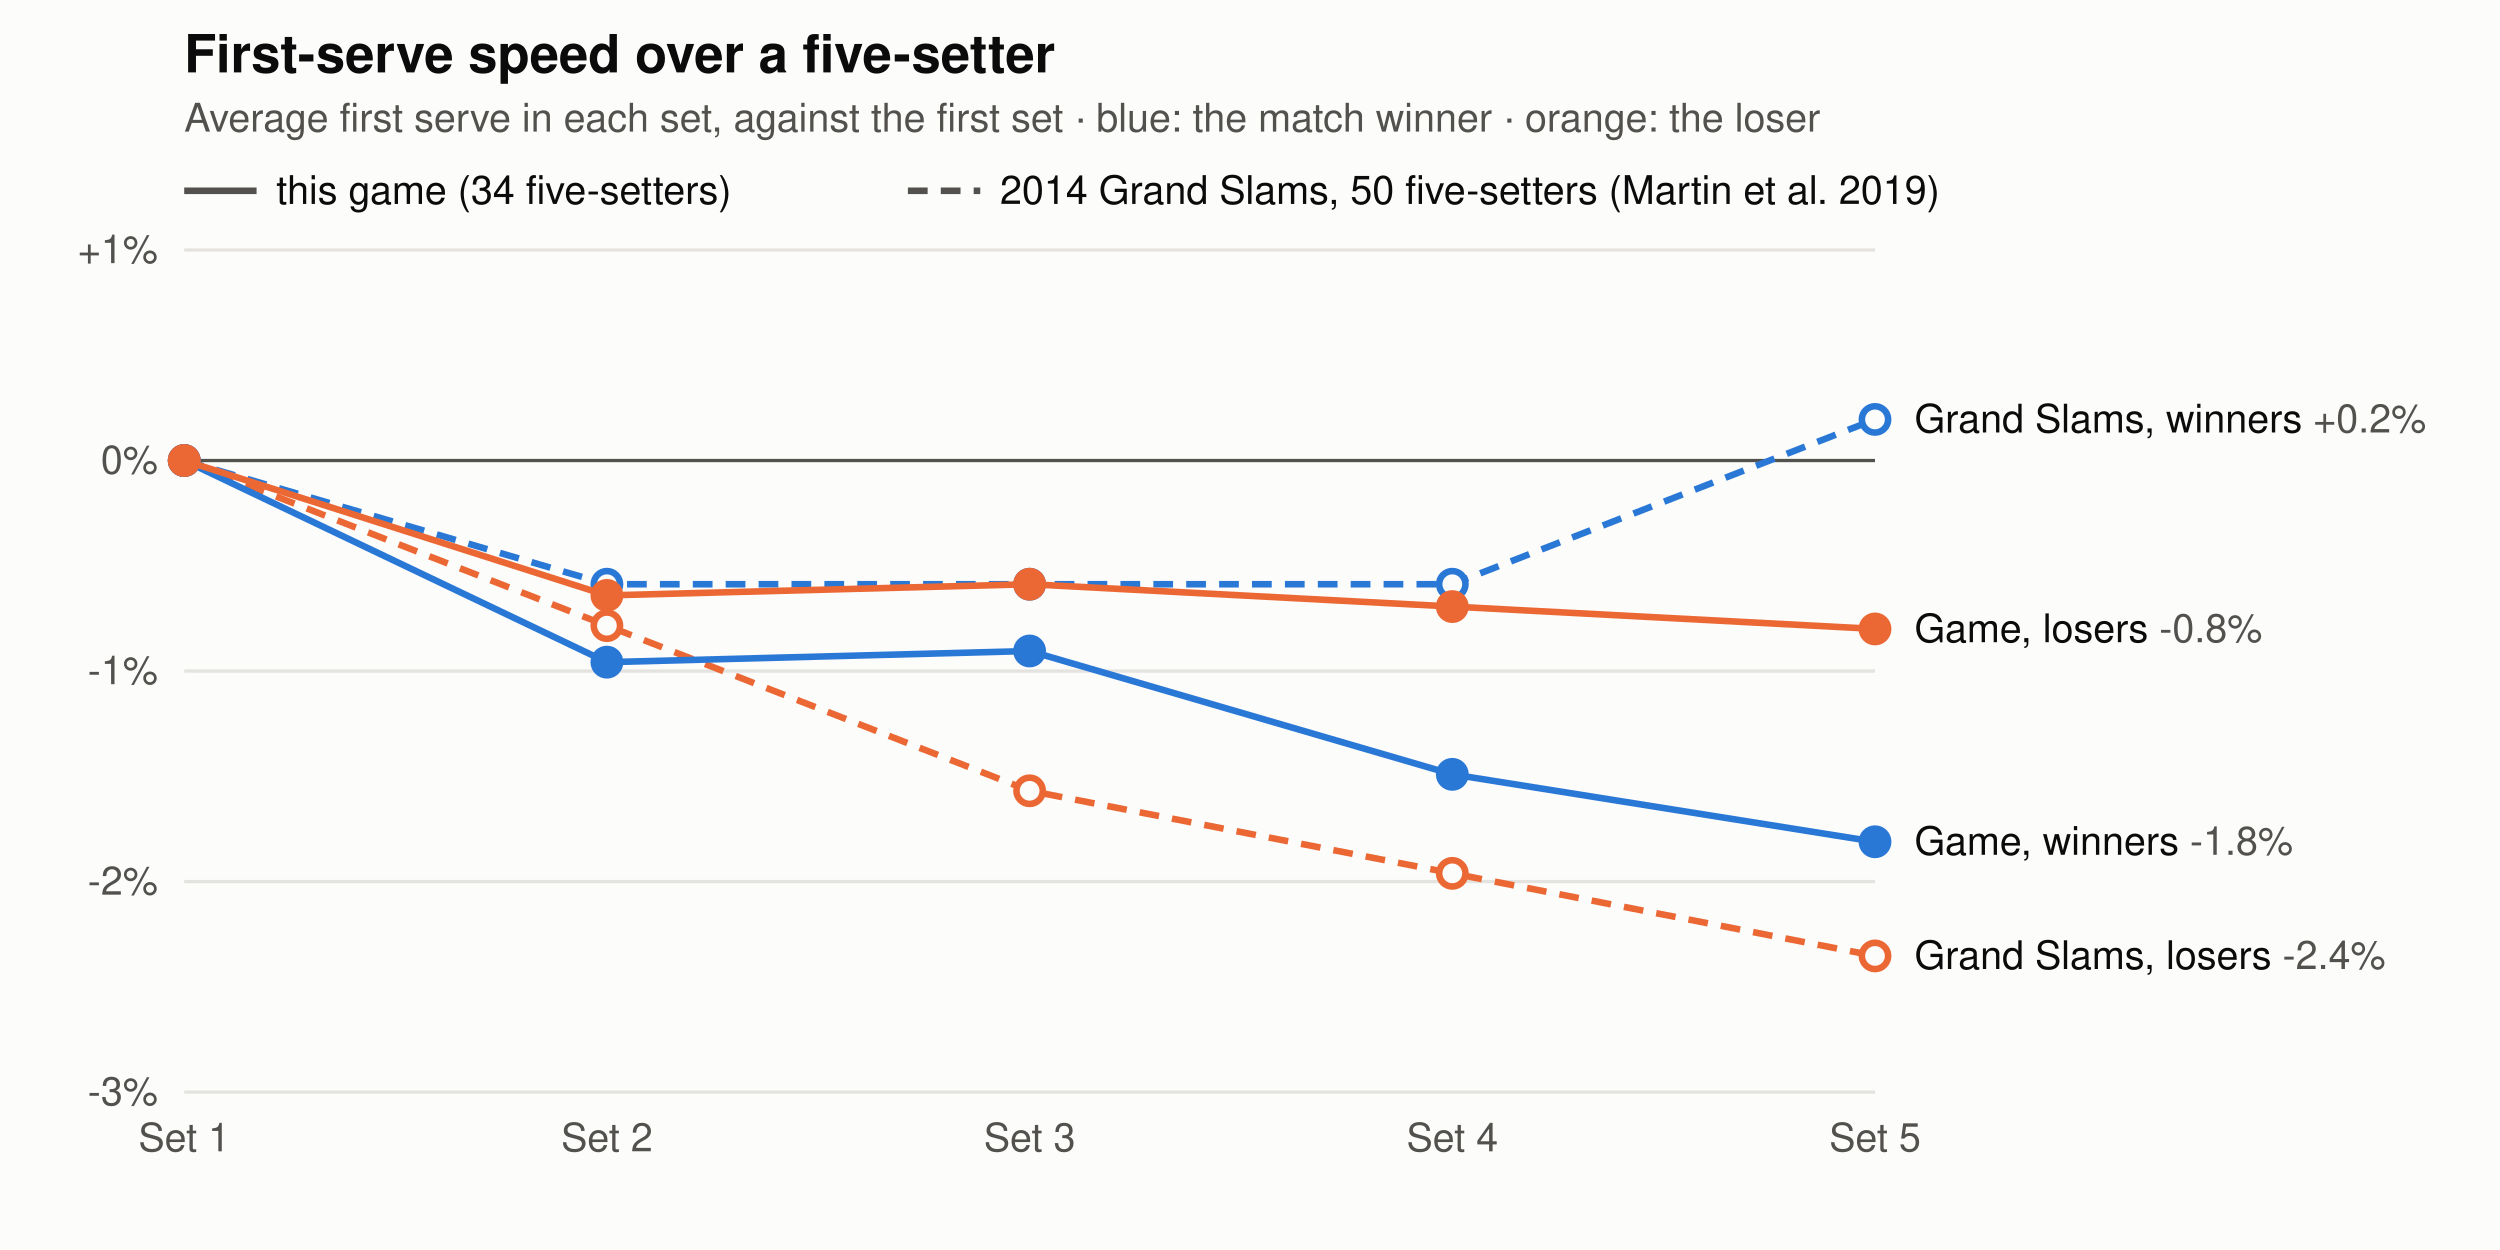
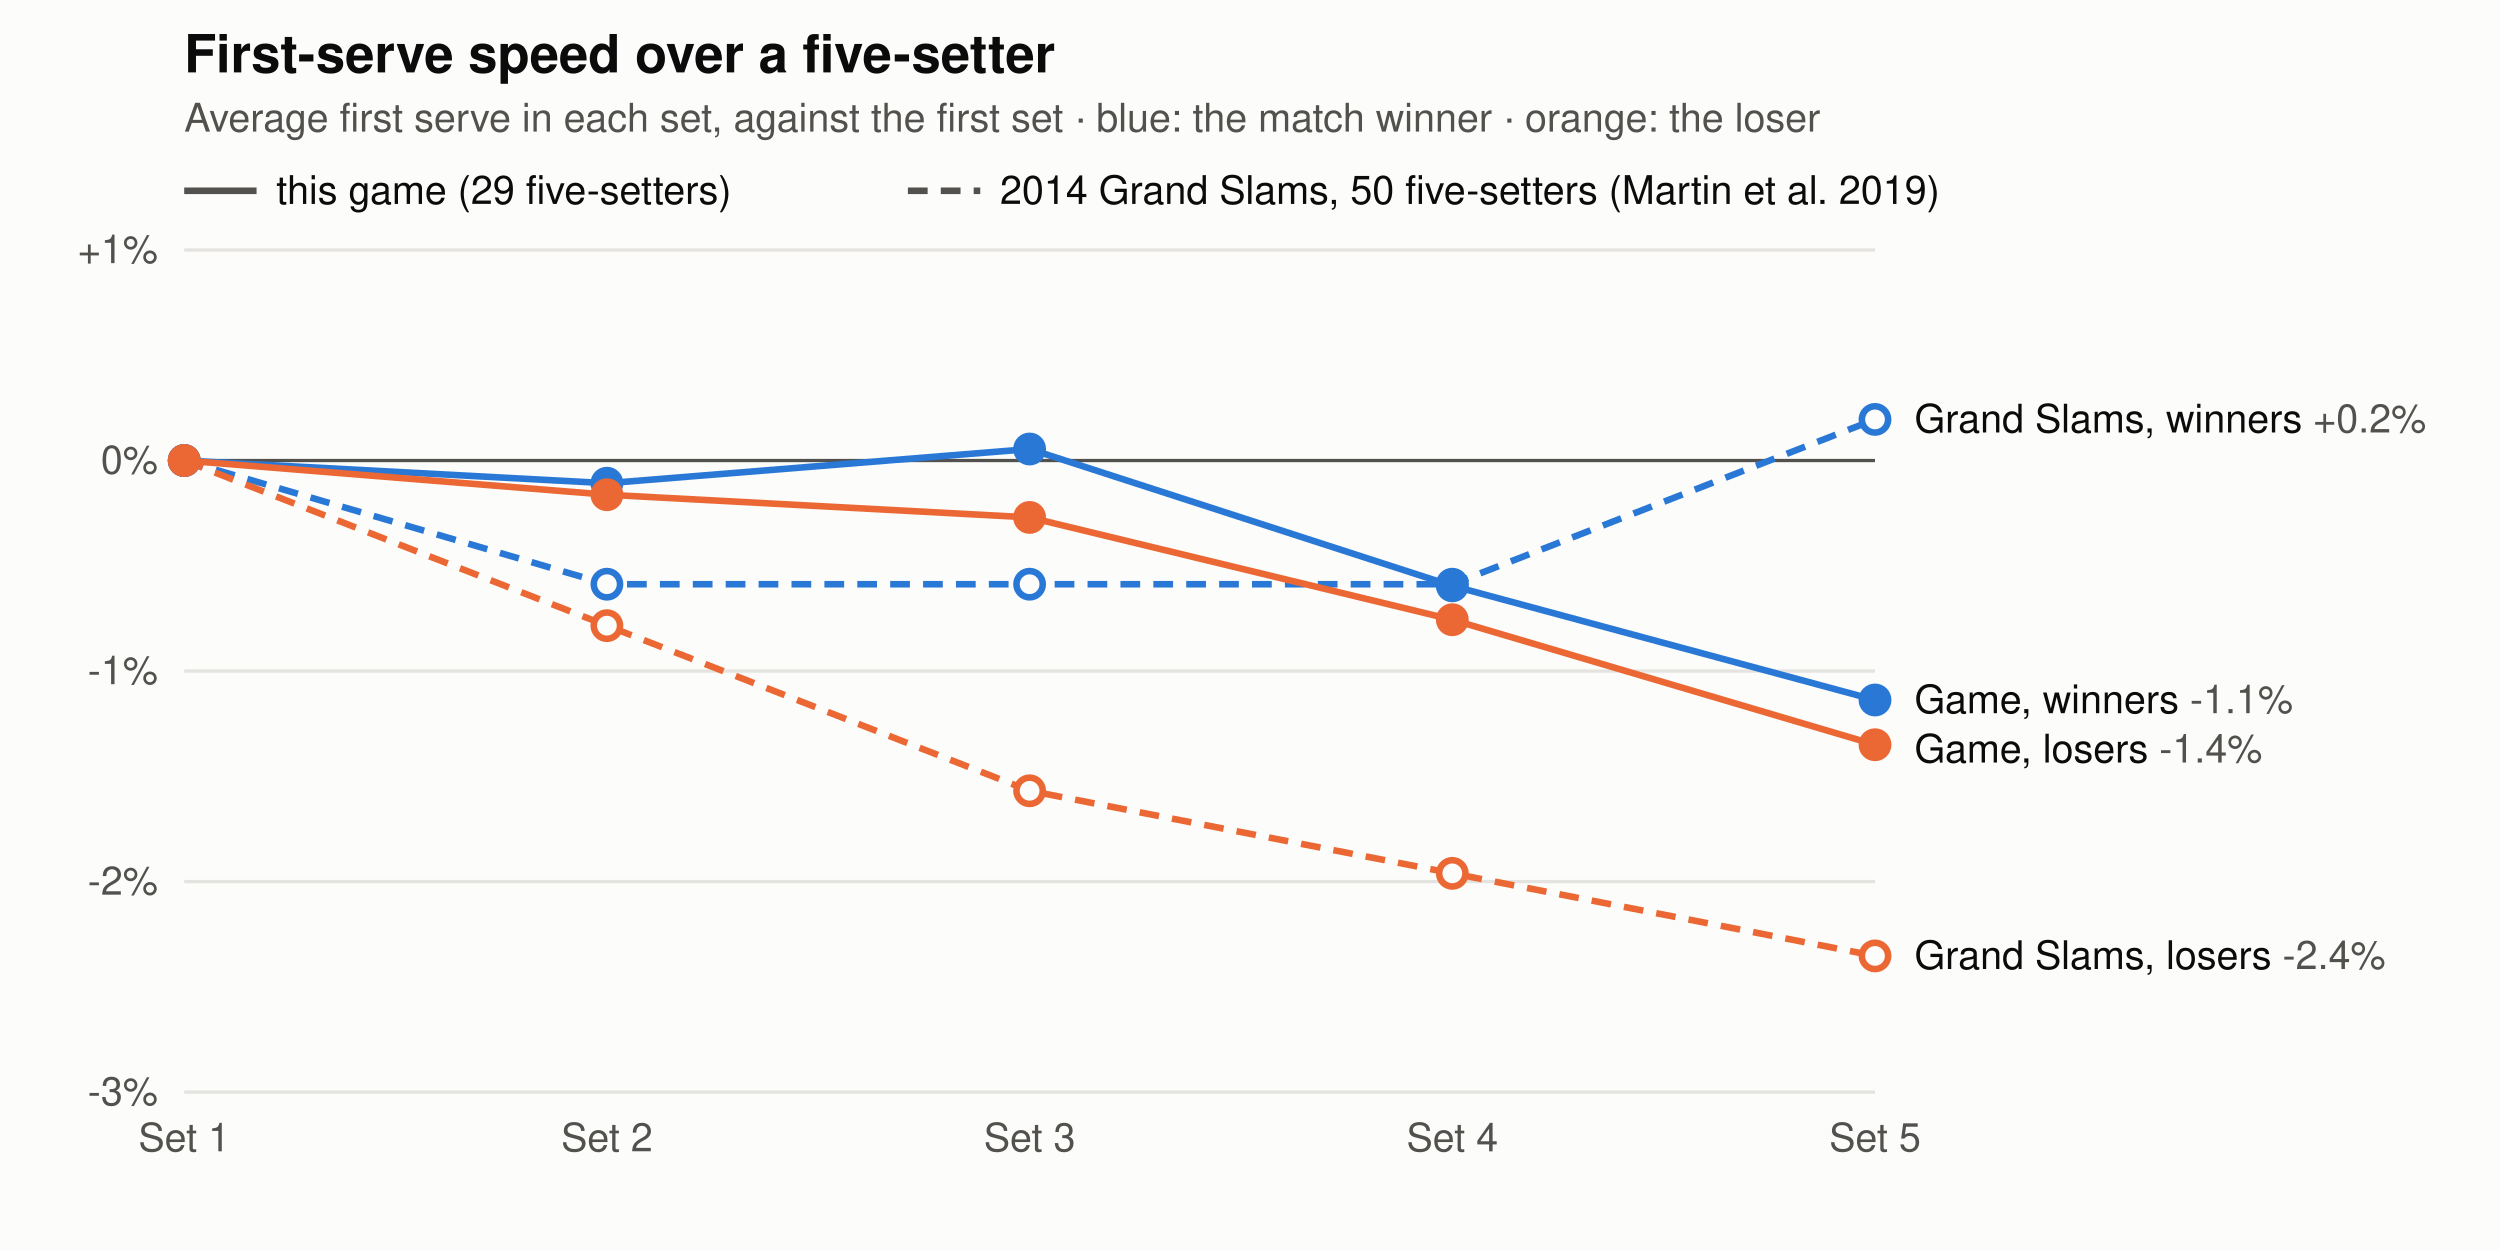
<svg xmlns="http://www.w3.org/2000/svg" viewBox="0 0 760 380" width="760" height="380" font-family="-apple-system,BlinkMacSystemFont,Segoe UI,Helvetica,Arial,sans-serif" role="img" aria-label="First-serve speed by set relative to the first set, winners and losers, in the game and in Grand Slam five-set matches">
  <rect width="760" height="380" fill="#fcfcfb" />
  <text x="56" y="22" font-size="16" font-weight="600" fill="#0b0b0b">First-serve speed over a five-setter</text>
  <text x="56" y="40" font-size="12" fill="#52514e">Average first serve in each set, against the first set · blue: the match winner · orange: the loser</text>
  <line x1="56" x2="78" y1="58" y2="58" stroke="#52514e" stroke-width="2" />
-   <text x="84" y="62" font-size="12" fill="#0b0b0b">this game (34 five-setters)</text>
+   <text x="84" y="62" font-size="12" fill="#0b0b0b">this game (29 five-setters)</text>
  <line x1="276" x2="298" y1="58" y2="58" stroke="#52514e" stroke-width="2" stroke-dasharray="6 4" />
  <text x="304" y="62" font-size="12" fill="#0b0b0b">2014 Grand Slams, 50 five-setters (Martin et al. 2019)</text>
  <line x1="56" x2="570" y1="332" y2="332" stroke="#e4e3df" />
  <text x="48" y="336" text-anchor="end" font-size="12" fill="#52514e">-3%</text>
  <line x1="56" x2="570" y1="268" y2="268" stroke="#e4e3df" />
  <text x="48" y="272" text-anchor="end" font-size="12" fill="#52514e">-2%</text>
  <line x1="56" x2="570" y1="204" y2="204" stroke="#e4e3df" />
  <text x="48" y="208" text-anchor="end" font-size="12" fill="#52514e">-1%</text>
  <line x1="56" x2="570" y1="140" y2="140" stroke="#52514e" />
  <text x="48" y="144" text-anchor="end" font-size="12" fill="#52514e">0%</text>
  <line x1="56" x2="570" y1="76" y2="76" stroke="#e4e3df" />
  <text x="48" y="80" text-anchor="end" font-size="12" fill="#52514e">+1%</text>
  <text x="56" y="350" text-anchor="middle" font-size="12" fill="#52514e">Set 1</text>
  <text x="184.5" y="350" text-anchor="middle" font-size="12" fill="#52514e">Set 2</text>
  <text x="313" y="350" text-anchor="middle" font-size="12" fill="#52514e">Set 3</text>
  <text x="441.5" y="350" text-anchor="middle" font-size="12" fill="#52514e">Set 4</text>
  <text x="570" y="350" text-anchor="middle" font-size="12" fill="#52514e">Set 5</text>
  <polyline points="56.0,140.0 184.5,177.6 313.0,177.6 441.5,177.6 570.0,127.5" fill="none" stroke="#2a78d6" stroke-width="2" stroke-dasharray="6 4" stroke-linejoin="round" />
  <circle cx="56.0" cy="140.0" r="4" fill="#fcfcfb" stroke="#2a78d6" stroke-width="2" />
  <circle cx="184.5" cy="177.6" r="4" fill="#fcfcfb" stroke="#2a78d6" stroke-width="2" />
  <circle cx="313.0" cy="177.6" r="4" fill="#fcfcfb" stroke="#2a78d6" stroke-width="2" />
  <circle cx="441.5" cy="177.6" r="4" fill="#fcfcfb" stroke="#2a78d6" stroke-width="2" />
  <circle cx="570.0" cy="127.5" r="4" fill="#fcfcfb" stroke="#2a78d6" stroke-width="2" />
  <polyline points="56.0,140.0 184.5,190.2 313.0,240.4 441.5,265.5 570.0,290.6" fill="none" stroke="#eb6834" stroke-width="2" stroke-dasharray="6 4" stroke-linejoin="round" />
  <circle cx="56.0" cy="140.0" r="4" fill="#fcfcfb" stroke="#eb6834" stroke-width="2" />
  <circle cx="184.5" cy="190.2" r="4" fill="#fcfcfb" stroke="#eb6834" stroke-width="2" />
  <circle cx="313.0" cy="240.4" r="4" fill="#fcfcfb" stroke="#eb6834" stroke-width="2" />
  <circle cx="441.5" cy="265.5" r="4" fill="#fcfcfb" stroke="#eb6834" stroke-width="2" />
  <circle cx="570.0" cy="290.6" r="4" fill="#fcfcfb" stroke="#eb6834" stroke-width="2" />
-   <polyline points="56.0,140.0 184.5,201.3 313.0,197.9 441.5,235.4 570.0,255.9" fill="none" stroke="#2a78d6" stroke-width="2" stroke-linejoin="round" />
+   <polyline points="56.0,140.0 184.5,146.9 313.0,136.5 441.5,178.1 570.0,212.8" fill="none" stroke="#2a78d6" stroke-width="2" stroke-linejoin="round" />
  <circle cx="56.0" cy="140.0" r="4" fill="#2a78d6" stroke="#2a78d6" stroke-width="2" />
-   <circle cx="184.5" cy="201.3" r="4" fill="#2a78d6" stroke="#2a78d6" stroke-width="2" />
-   <circle cx="313.0" cy="197.9" r="4" fill="#2a78d6" stroke="#2a78d6" stroke-width="2" />
-   <circle cx="441.5" cy="235.4" r="4" fill="#2a78d6" stroke="#2a78d6" stroke-width="2" />
-   <circle cx="570.0" cy="255.9" r="4" fill="#2a78d6" stroke="#2a78d6" stroke-width="2" />
-   <polyline points="56.0,140.0 184.5,181.0 313.0,177.6 441.5,184.4 570.0,191.2" fill="none" stroke="#eb6834" stroke-width="2" stroke-linejoin="round" />
+   <circle cx="184.5" cy="146.9" r="4" fill="#2a78d6" stroke="#2a78d6" stroke-width="2" />
+   <circle cx="313.0" cy="136.5" r="4" fill="#2a78d6" stroke="#2a78d6" stroke-width="2" />
+   <circle cx="441.5" cy="178.1" r="4" fill="#2a78d6" stroke="#2a78d6" stroke-width="2" />
+   <circle cx="570.0" cy="212.8" r="4" fill="#2a78d6" stroke="#2a78d6" stroke-width="2" />
+   <polyline points="56.0,140.0 184.5,150.4 313.0,157.3 441.5,188.4 570.0,226.4" fill="none" stroke="#eb6834" stroke-width="2" stroke-linejoin="round" />
  <circle cx="56.0" cy="140.0" r="4" fill="#eb6834" stroke="#eb6834" stroke-width="2" />
-   <circle cx="184.5" cy="181.0" r="4" fill="#eb6834" stroke="#eb6834" stroke-width="2" />
-   <circle cx="313.0" cy="177.6" r="4" fill="#eb6834" stroke="#eb6834" stroke-width="2" />
-   <circle cx="441.5" cy="184.4" r="4" fill="#eb6834" stroke="#eb6834" stroke-width="2" />
-   <circle cx="570.0" cy="191.2" r="4" fill="#eb6834" stroke="#eb6834" stroke-width="2" />
+   <circle cx="184.5" cy="150.4" r="4" fill="#eb6834" stroke="#eb6834" stroke-width="2" />
+   <circle cx="313.0" cy="157.3" r="4" fill="#eb6834" stroke="#eb6834" stroke-width="2" />
+   <circle cx="441.5" cy="188.4" r="4" fill="#eb6834" stroke="#eb6834" stroke-width="2" />
+   <circle cx="570.0" cy="226.4" r="4" fill="#eb6834" stroke="#eb6834" stroke-width="2" />
  <text x="582" y="131.476" font-size="12" fill="#0b0b0b">Grand Slams, winners <tspan fill="#52514e">+0.2%</tspan>
  </text>
-   <text x="582" y="195.227" font-size="12" fill="#0b0b0b">Game, losers <tspan fill="#52514e">-0.8%</tspan>
+   <text x="582" y="216.806" font-size="12" fill="#0b0b0b">Game, winners <tspan fill="#52514e">-1.1%</tspan>
  </text>
-   <text x="582" y="259.868" font-size="12" fill="#0b0b0b">Game, winners <tspan fill="#52514e">-1.8%</tspan>
+   <text x="582" y="231.806" font-size="12" fill="#0b0b0b">Game, losers <tspan fill="#52514e">-1.4%</tspan>
  </text>
  <text x="582" y="294.588" font-size="12" fill="#0b0b0b">Grand Slams, losers <tspan fill="#52514e">-2.4%</tspan>
  </text>
</svg>
